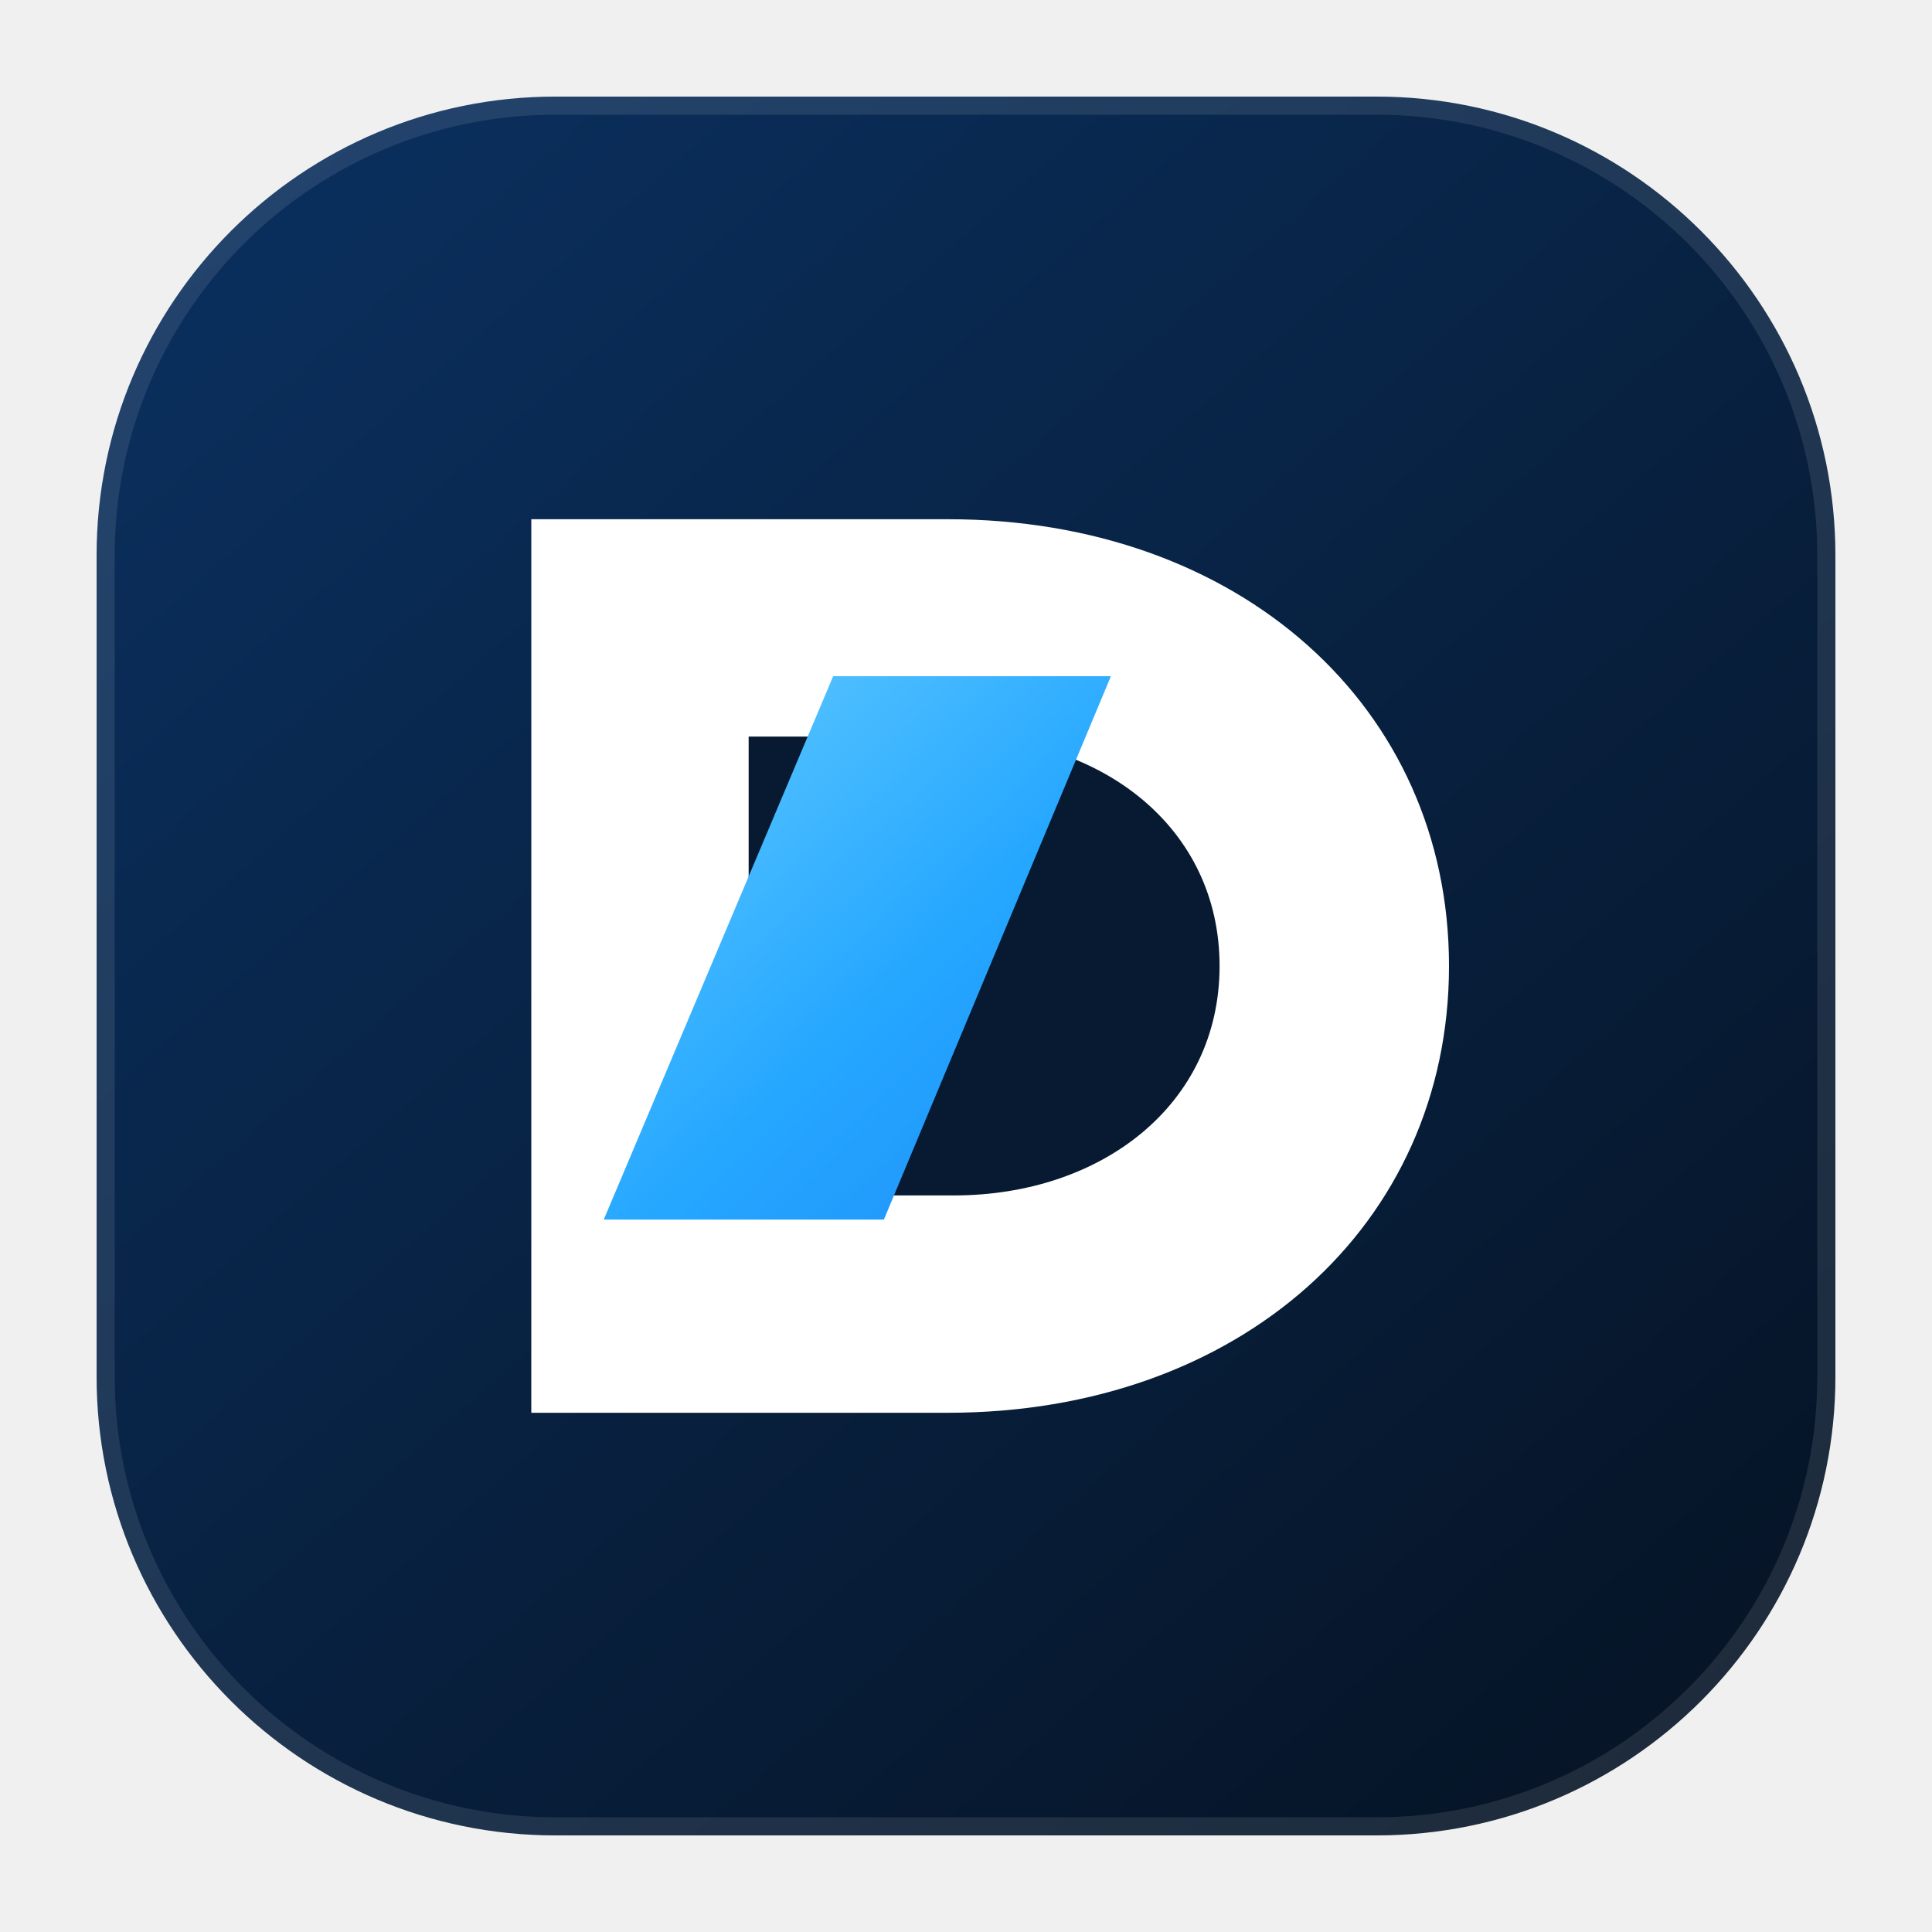
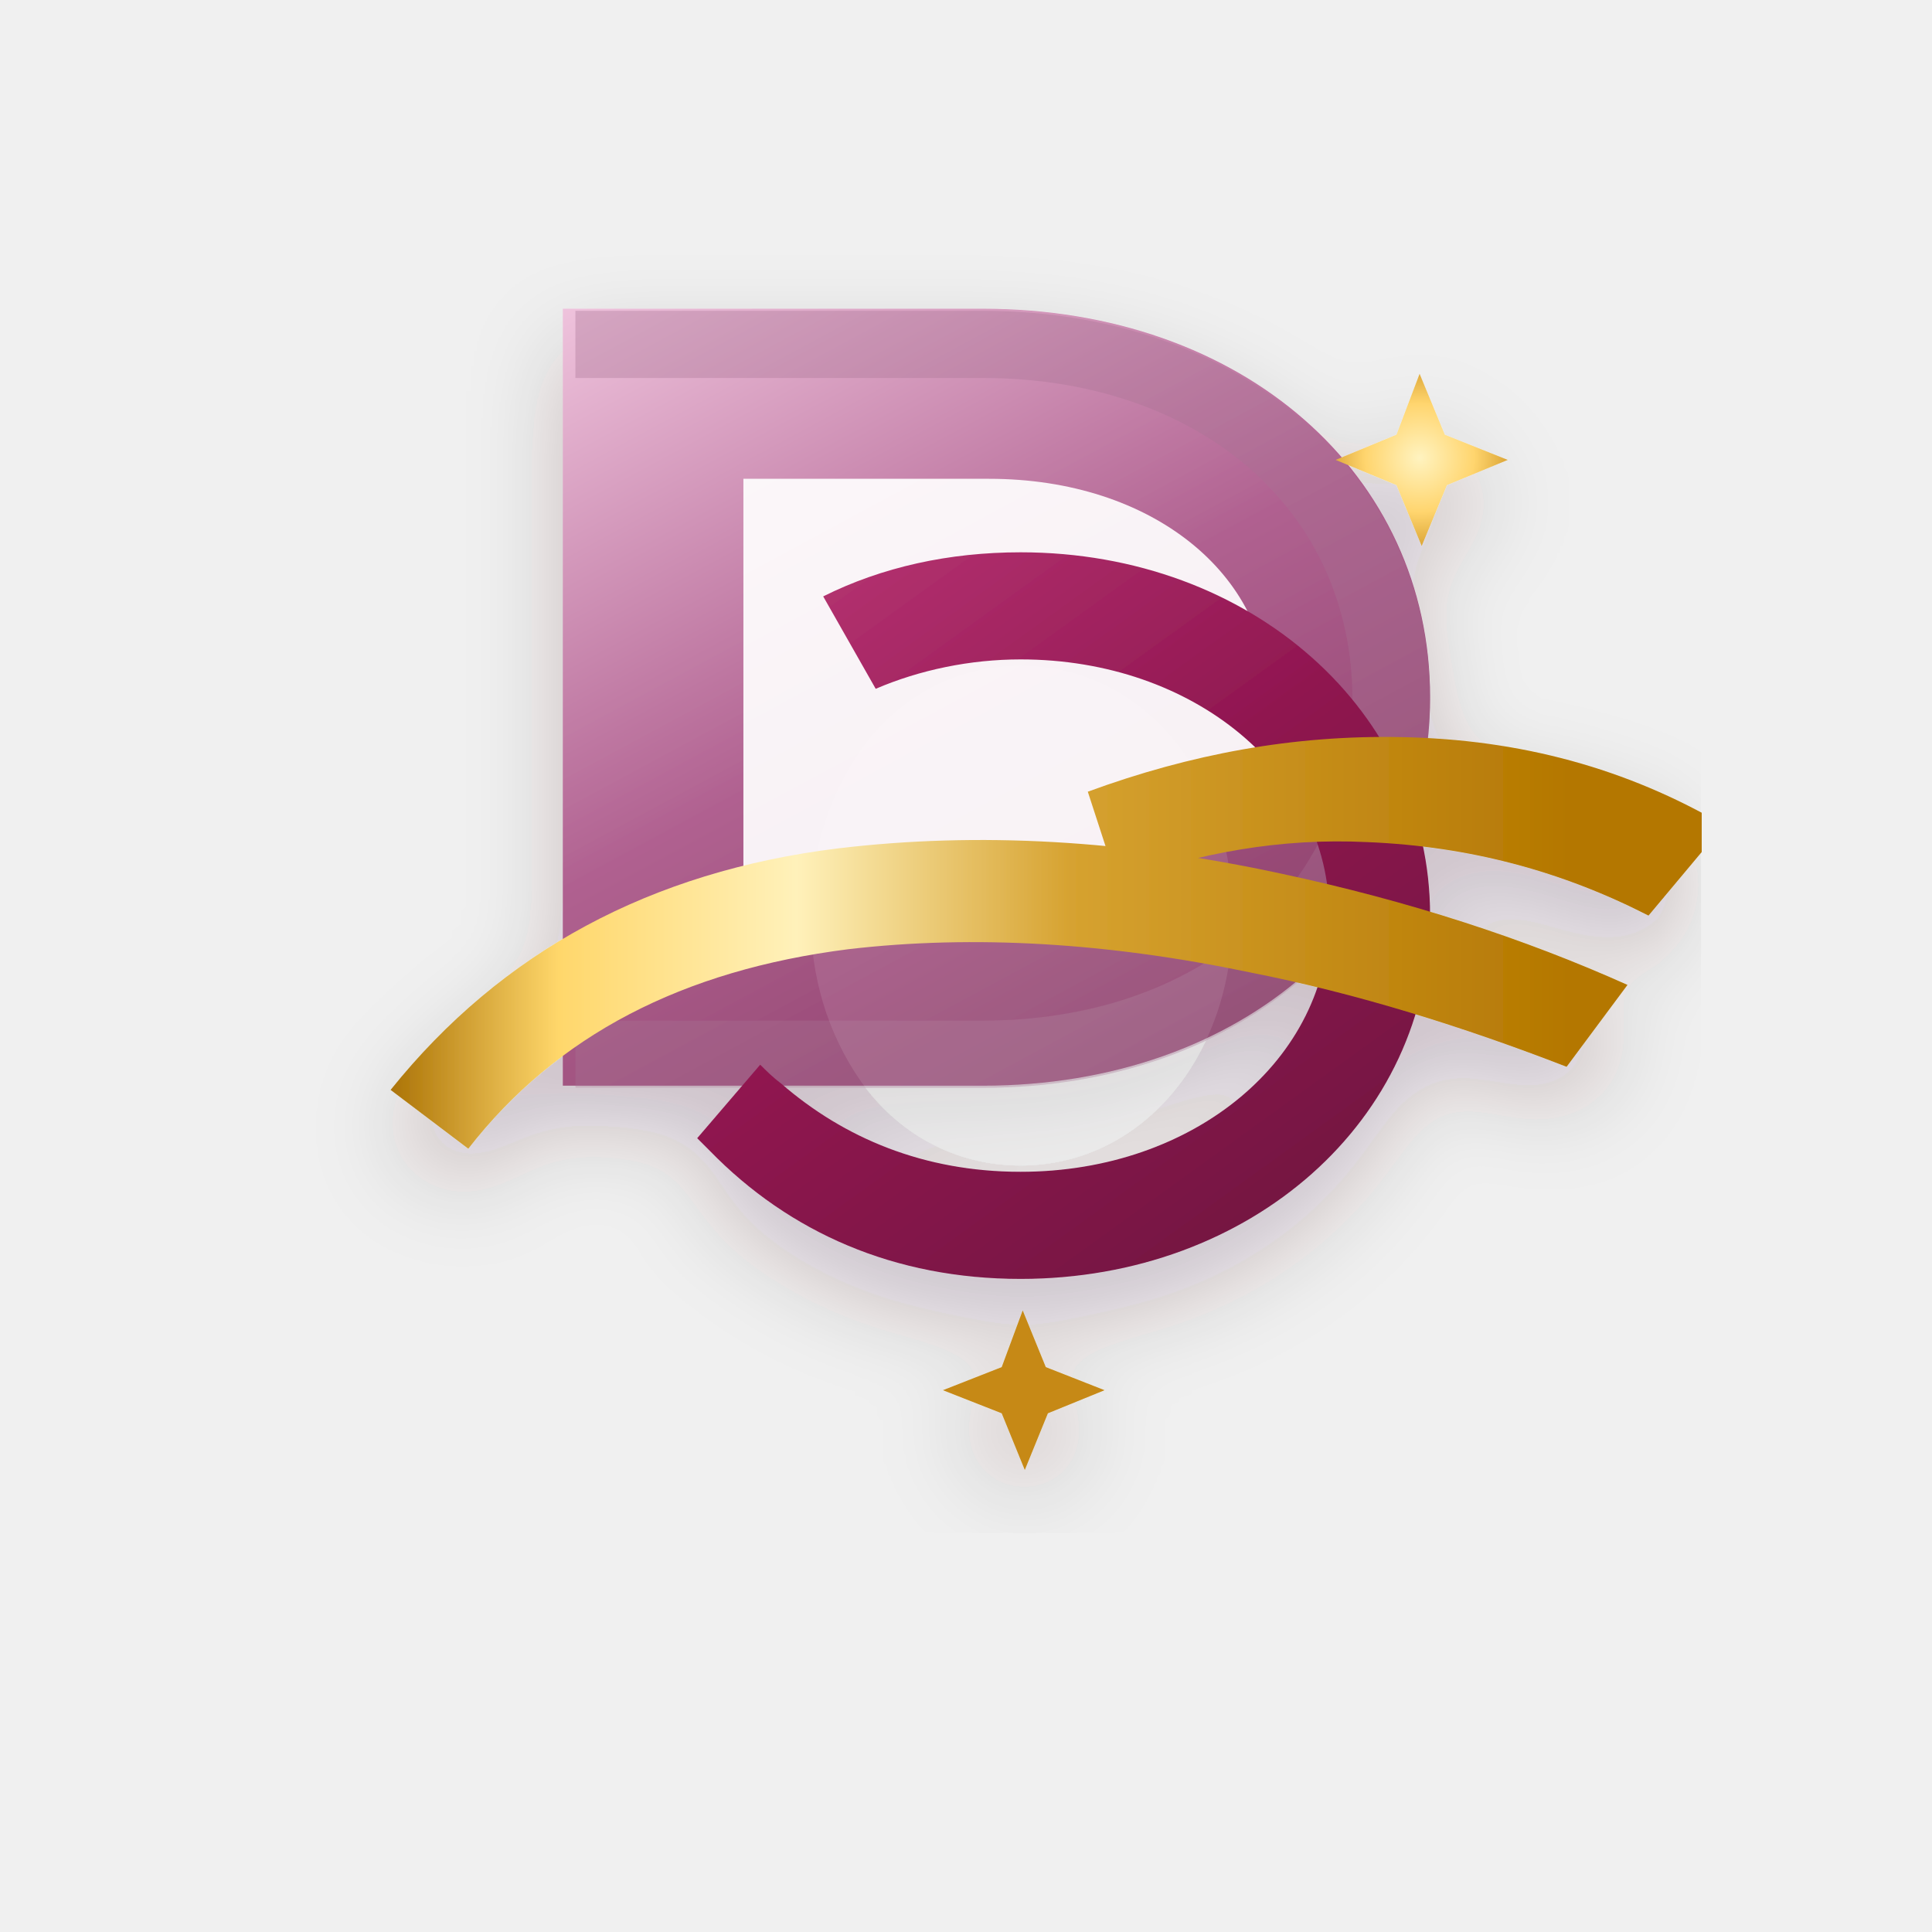
- <svg xmlns="http://www.w3.org/2000/svg" width="160" height="160" viewBox="0 0 160 160" fill="none">
+ <svg xmlns="http://www.w3.org/2000/svg" width="920" height="920" viewBox="0 0 920 920" fill="none">
  <defs>
-     <linearGradient id="bg" x1="22" y1="14" x2="138" y2="146" gradientUnits="userSpaceOnUse">
-       <stop stop-color="#0A2F5D" />
-       <stop offset="1" stop-color="#061426" />
+     <linearGradient id="lavenderFill" x1="265" y1="142" x2="528" y2="630" gradientUnits="userSpaceOnUse">
+       <stop stop-color="#F0C5DE" />
+       <stop offset="0.45" stop-color="#B06190" />
+       <stop offset="1" stop-color="#7D315A" />
    </linearGradient>
-     <linearGradient id="mark" x1="49" y1="44" x2="117" y2="116" gradientUnits="userSpaceOnUse">
-       <stop stop-color="#75D5FF" />
-       <stop offset="0.45" stop-color="#25A7FF" />
-       <stop offset="1" stop-color="#1674F5" />
+     <linearGradient id="burgundyFill" x1="380" y1="190" x2="694" y2="625" gradientUnits="userSpaceOnUse">
+       <stop stop-color="#C23D7D" />
+       <stop offset="0.48" stop-color="#8F164F" />
+       <stop offset="1" stop-color="#69103C" />
    </linearGradient>
+     <linearGradient id="goldStroke" x1="181" y1="456" x2="748" y2="456" gradientUnits="userSpaceOnUse">
+       <stop stop-color="#A66D00" />
+       <stop offset="0.15" stop-color="#FFD76B" />
+       <stop offset="0.35" stop-color="#FFF1BA" />
+       <stop offset="0.58" stop-color="#D6A230" />
+       <stop offset="1" stop-color="#B47700" />
+     </linearGradient>
+     <radialGradient id="starGold" cx="0" cy="0" r="1" gradientUnits="userSpaceOnUse" gradientTransform="translate(676 218) rotate(90) scale(52)">
+       <stop stop-color="#FFF3C0" />
+       <stop offset="0.5" stop-color="#FFD56E" />
+       <stop offset="1" stop-color="#C68916" />
+     </radialGradient>
+     <filter id="shadow" x="120" y="90" width="690" height="640" filterUnits="userSpaceOnUse" color-interpolation-filters="sRGB">
+       <feDropShadow dx="0" dy="20" stdDeviation="22" flood-color="#3E1028" flood-opacity="0.20" />
+     </filter>
  </defs>
-   <rect x="8" y="8" width="144" height="144" rx="38" fill="url(#bg)" />
-   <rect x="8.75" y="8.75" width="142.5" height="142.5" rx="37.25" stroke="white" stroke-opacity=".1" stroke-width="1.5" />
-   <path d="M44 43H78.5C102.6 43 120 58.5 120 80C120 101.5 102.6 117 78.5 117H44V43Z" fill="white" />
-   <path d="M62 61H79C91.2 61 101 68.5 101 80C101 91.5 91.2 99 79 99H62V61Z" fill="#071A31" />
-   <path d="M50 101L69 56H92L73.2 101H50Z" fill="url(#mark)" />
+   <g filter="url(#shadow)">
+     <path d="M268 147H468C592 147 681 226 681 332C681 438 592 517 468 517H268V147Z" fill="url(#lavenderFill)" />
+     <path d="M354 228H471C549 228 604 274 604 332C604 390 549 436 471 436H354V228Z" fill="white" fill-opacity="0.92" />
+     <path d="M274 148H468C592 148 681 227 681 333C681 439 592 518 468 518H274V486H468C570 486 644 424 644 333C644 242 570 180 468 180H274V148Z" fill="#A77493" fill-opacity="0.35" />
+     <path d="M486 263C596 263 681 339 681 436C681 533 596 609 486 609C426 609 376 587 338 548C336 546 334 544 332 542L362 507C365 510 368 513 372 516C402 542 440 558 486 558C569 558 633 504 633 436C633 368 569 314 486 314C462 314 438 319 417 328L392 284C420 270 452 263 486 263Z" fill="url(#burgundyFill)" />
+     <path d="M486 317C543 317 587 368 587 436C587 504 543 555 486 555C454 555 427 539 410 515C394 492 386 465 386 436C386 407 394 380 410 357C427 333 454 317 486 317Z" fill="white" fill-opacity="0.10" />
+     <path d="M186 519C239 453 310 415 399 404C466 396 536 400 610 416C671 429 726 447 775 469L746 508C697 489 646 473 595 463C528 449 464 445 404 452C325 462 265 493 223 547L186 519Z" fill="url(#goldStroke)" />
+     <path d="M518 377C567 359 616 350 667 351C724 352 775 366 821 393L785 436C744 415 700 403 651 401C610 399 571 406 532 420L518 377Z" fill="url(#goldStroke)" />
+     <path d="M676 178L688 207L718 219L689 231L677 260L665 231L636 219L665 207L676 178Z" fill="url(#starGold)" />
+     <path d="M487 624L498 651L526 662L499 673L488 700L477 673L449 662L477 651L487 624Z" fill="url(#starGold)" />
+   </g>
</svg>
